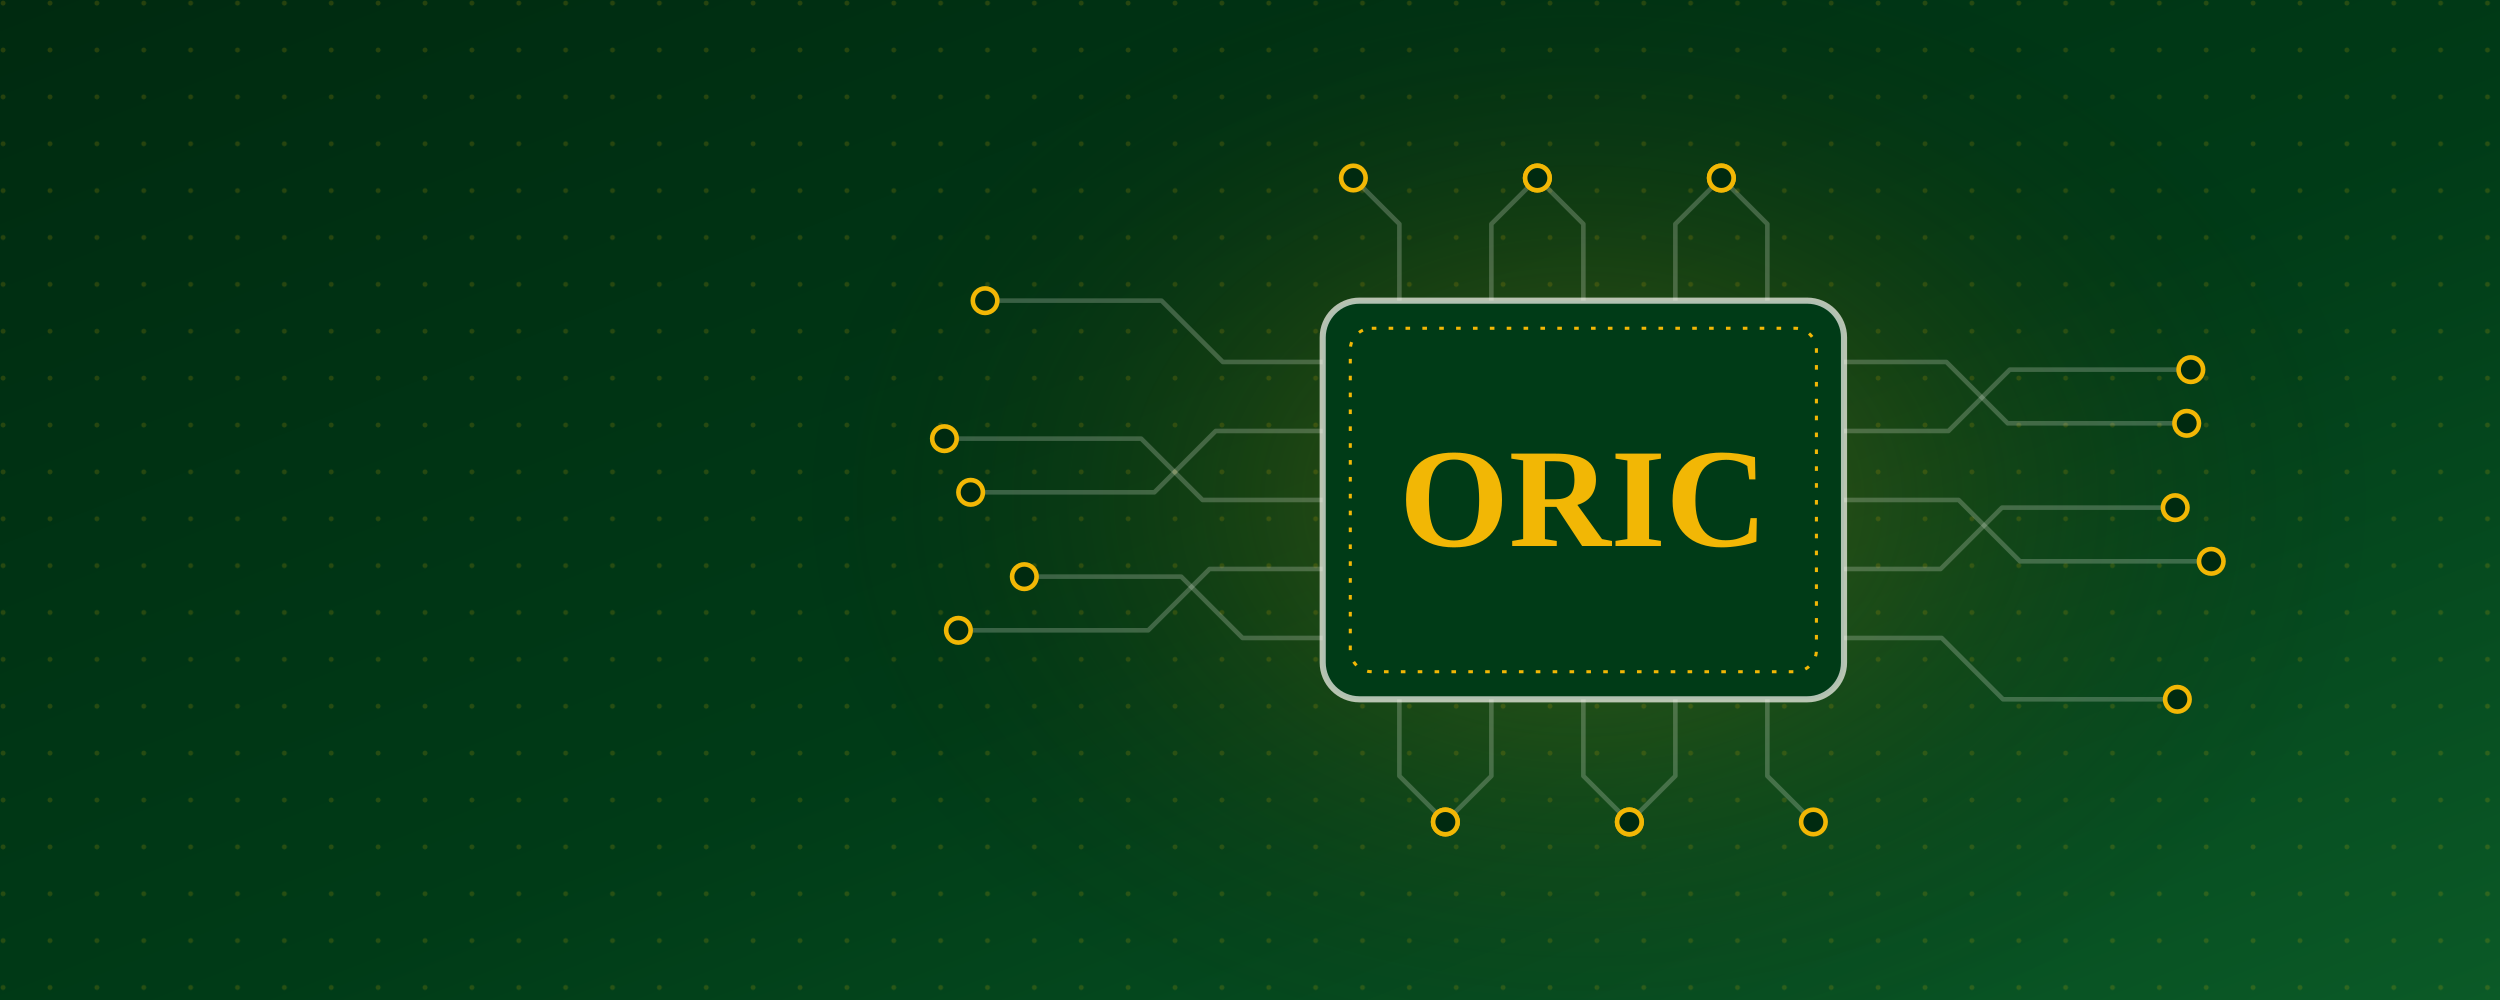
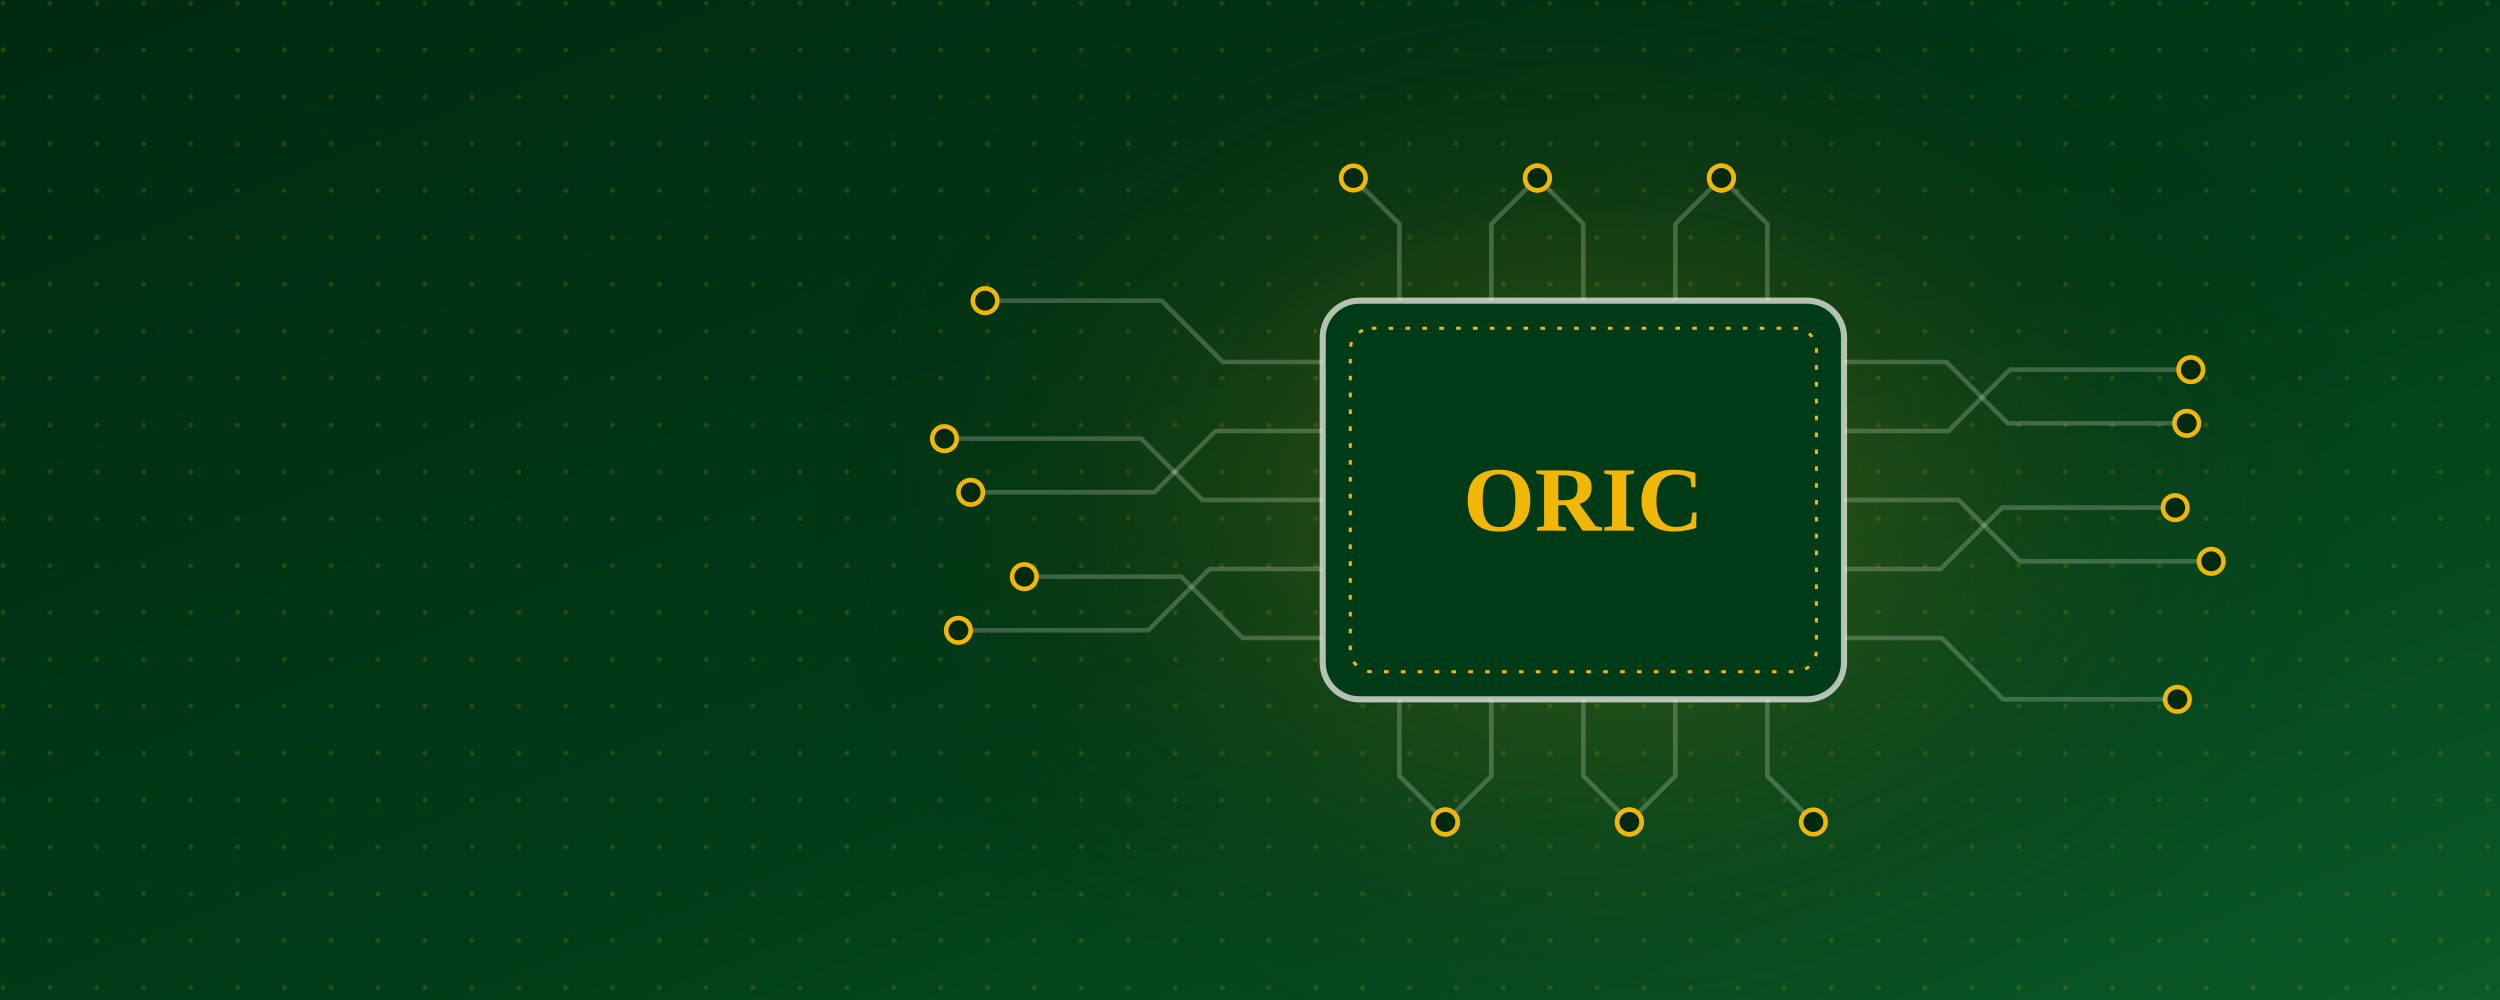
<svg xmlns="http://www.w3.org/2000/svg" viewBox="0 0 1600 640" width="1600" height="640" role="img" aria-hidden="true" focusable="false">
  <defs>
    <linearGradient id="bgo2" x1="0" y1="0" x2="1" y2="1">
      <stop offset="0" stop-color="#002a10" />
      <stop offset="0.55" stop-color="#003b17" />
      <stop offset="1" stop-color="#0b5a27" />
    </linearGradient>
    <radialGradient id="glo2" cx="50%" cy="50%" r="50%">
      <stop offset="0" stop-color="rgba(242,183,5,0.28)" />
      <stop offset="1" stop-color="rgba(0,0,0,0)" />
    </radialGradient>
    <pattern id="dto2" width="30" height="30" patternUnits="userSpaceOnUse">
      <circle cx="2" cy="2" r="1.6" fill="rgba(242,183,5,0.16)" />
    </pattern>
  </defs>
  <rect width="1600" height="640" fill="url(#bgo2)" />
  <rect width="1600" height="640" fill="url(#dto2)" />
  <ellipse cx="1013.3" cy="320" rx="510.3" ry="372.9" fill="url(#glo2)" />
  <g transform="translate(522.7 25.6) scale(0.9813)">
    <polyline points="330,210 264.875,210 224.875,170 109.75,170" fill="none" stroke="rgba(252,250,244,0.22)" stroke-width="3" stroke-linejoin="round" stroke-linecap="round" />
    <circle cx="109.8" cy="170" r="8" fill="#002a10" stroke="#f2b705" stroke-width="3" />
    <polyline points="670,210 736.772,210 776.772,250 893.544,250" fill="none" stroke="rgba(252,250,244,0.22)" stroke-width="3" stroke-linejoin="round" stroke-linecap="round" />
    <circle cx="893.5" cy="250" r="8" fill="#002a10" stroke="#f2b705" stroke-width="3" />
    <polyline points="330,255 260.203,255 220.203,295 100.406,295" fill="none" stroke="rgba(252,250,244,0.22)" stroke-width="3" stroke-linejoin="round" stroke-linecap="round" />
    <circle cx="100.4" cy="295" r="8" fill="#002a10" stroke="#f2b705" stroke-width="3" />
    <polyline points="670,255 738.102,255 778.102,215 896.203,215" fill="none" stroke="rgba(252,250,244,0.22)" stroke-width="3" stroke-linejoin="round" stroke-linecap="round" />
    <circle cx="896.2" cy="215" r="8" fill="#002a10" stroke="#f2b705" stroke-width="3" />
    <polyline points="330,300 251.631,300 211.631,260 83.262,260" fill="none" stroke="rgba(252,250,244,0.22)" stroke-width="3" stroke-linejoin="round" stroke-linecap="round" />
    <circle cx="83.3" cy="260" r="8" fill="#002a10" stroke="#f2b705" stroke-width="3" />
    <polyline points="670,300 744.768,300 784.768,340 909.536,340" fill="none" stroke="rgba(252,250,244,0.22)" stroke-width="3" stroke-linejoin="round" stroke-linecap="round" />
    <circle cx="909.5" cy="340" r="8" fill="#002a10" stroke="#f2b705" stroke-width="3" />
    <polyline points="330,345 256.205,345 216.205,385 92.41,385" fill="none" stroke="rgba(252,250,244,0.22)" stroke-width="3" stroke-linejoin="round" stroke-linecap="round" />
    <circle cx="92.4" cy="385" r="8" fill="#002a10" stroke="#f2b705" stroke-width="3" />
    <polyline points="670,345 732.997,345 772.997,305 885.993,305" fill="none" stroke="rgba(252,250,244,0.22)" stroke-width="3" stroke-linejoin="round" stroke-linecap="round" />
    <circle cx="886" cy="305" r="8" fill="#002a10" stroke="#f2b705" stroke-width="3" />
    <polyline points="330,390 277.72,390 237.72,350 135.44,350" fill="none" stroke="rgba(252,250,244,0.22)" stroke-width="3" stroke-linejoin="round" stroke-linecap="round" />
    <circle cx="135.4" cy="350" r="8" fill="#002a10" stroke="#f2b705" stroke-width="3" />
    <polyline points="670,390 733.719,390 773.719,430 887.437,430" fill="none" stroke="rgba(252,250,244,0.22)" stroke-width="3" stroke-linejoin="round" stroke-linecap="round" />
    <circle cx="887.4" cy="430" r="8" fill="#002a10" stroke="#f2b705" stroke-width="3" />
    <polyline points="380,170 380,120 350,90" fill="none" stroke="rgba(252,250,244,0.22)" stroke-width="3" stroke-linejoin="round" stroke-linecap="round" />
    <circle cx="350" cy="90" r="8" fill="#002a10" stroke="#f2b705" stroke-width="3" />
    <polyline points="380,430 380,480 410,510" fill="none" stroke="rgba(252,250,244,0.22)" stroke-width="3" stroke-linejoin="round" stroke-linecap="round" />
    <circle cx="410" cy="510" r="8" fill="#002a10" stroke="#f2b705" stroke-width="3" />
    <polyline points="440,170 440,120 470,90" fill="none" stroke="rgba(252,250,244,0.22)" stroke-width="3" stroke-linejoin="round" stroke-linecap="round" />
    <circle cx="470" cy="90" r="8" fill="#002a10" stroke="#f2b705" stroke-width="3" />
    <polyline points="440,430 440,480 410,510" fill="none" stroke="rgba(252,250,244,0.22)" stroke-width="3" stroke-linejoin="round" stroke-linecap="round" />
    <circle cx="410" cy="510" r="8" fill="#002a10" stroke="#f2b705" stroke-width="3" />
    <polyline points="500,170 500,120 470,90" fill="none" stroke="rgba(252,250,244,0.22)" stroke-width="3" stroke-linejoin="round" stroke-linecap="round" />
    <circle cx="470" cy="90" r="8" fill="#002a10" stroke="#f2b705" stroke-width="3" />
    <polyline points="500,430 500,480 530,510" fill="none" stroke="rgba(252,250,244,0.22)" stroke-width="3" stroke-linejoin="round" stroke-linecap="round" />
    <circle cx="530" cy="510" r="8" fill="#002a10" stroke="#f2b705" stroke-width="3" />
    <polyline points="560,170 560,120 590,90" fill="none" stroke="rgba(252,250,244,0.22)" stroke-width="3" stroke-linejoin="round" stroke-linecap="round" />
    <circle cx="590" cy="90" r="8" fill="#002a10" stroke="#f2b705" stroke-width="3" />
    <polyline points="560,430 560,480 530,510" fill="none" stroke="rgba(252,250,244,0.22)" stroke-width="3" stroke-linejoin="round" stroke-linecap="round" />
    <circle cx="530" cy="510" r="8" fill="#002a10" stroke="#f2b705" stroke-width="3" />
    <polyline points="620,170 620,120 590,90" fill="none" stroke="rgba(252,250,244,0.22)" stroke-width="3" stroke-linejoin="round" stroke-linecap="round" />
    <circle cx="590" cy="90" r="8" fill="#002a10" stroke="#f2b705" stroke-width="3" />
    <polyline points="620,430 620,480 650,510" fill="none" stroke="rgba(252,250,244,0.22)" stroke-width="3" stroke-linejoin="round" stroke-linecap="round" />
    <circle cx="650" cy="510" r="8" fill="#002a10" stroke="#f2b705" stroke-width="3" />
    <rect x="330" y="170" width="340" height="260" rx="24" fill="#003b17" stroke="#fcfaf4" stroke-opacity="0.7" stroke-width="4" />
    <rect x="348" y="188" width="304" height="224" rx="14" fill="none" stroke="#f2b705" stroke-width="2" stroke-dasharray="3 8" />
-     <text x="500" y="330" text-anchor="middle" font-family="Georgia, 'Times New Roman', serif" font-size="92" font-weight="700" fill="#f2b705">ORIC</text>
+     <text x="500" y="320" text-anchor="middle" font-family="Georgia, 'Times New Roman', serif" font-size="60" font-weight="700" fill="#f2b705">ORIC</text>
  </g>
</svg>
